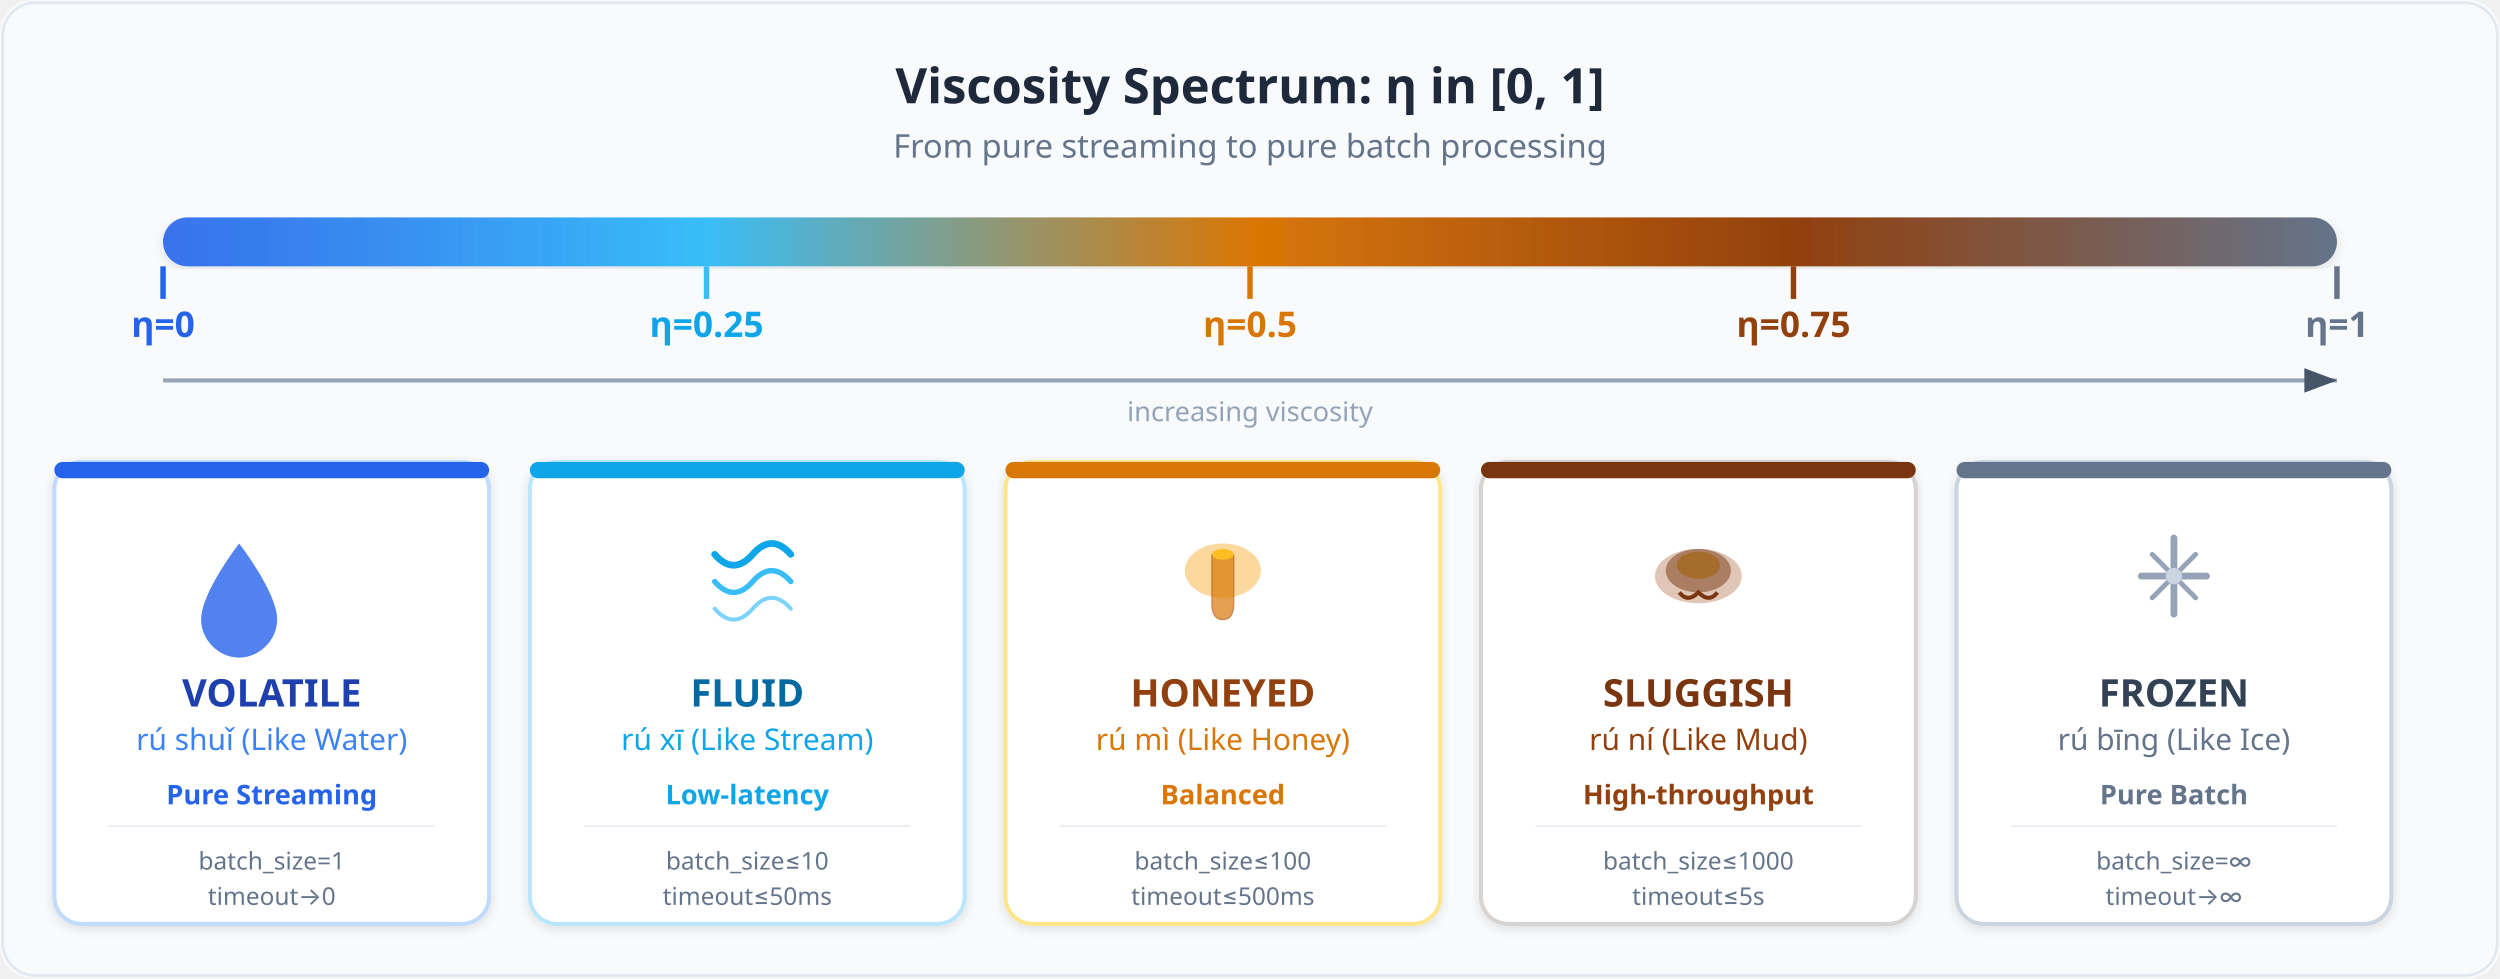
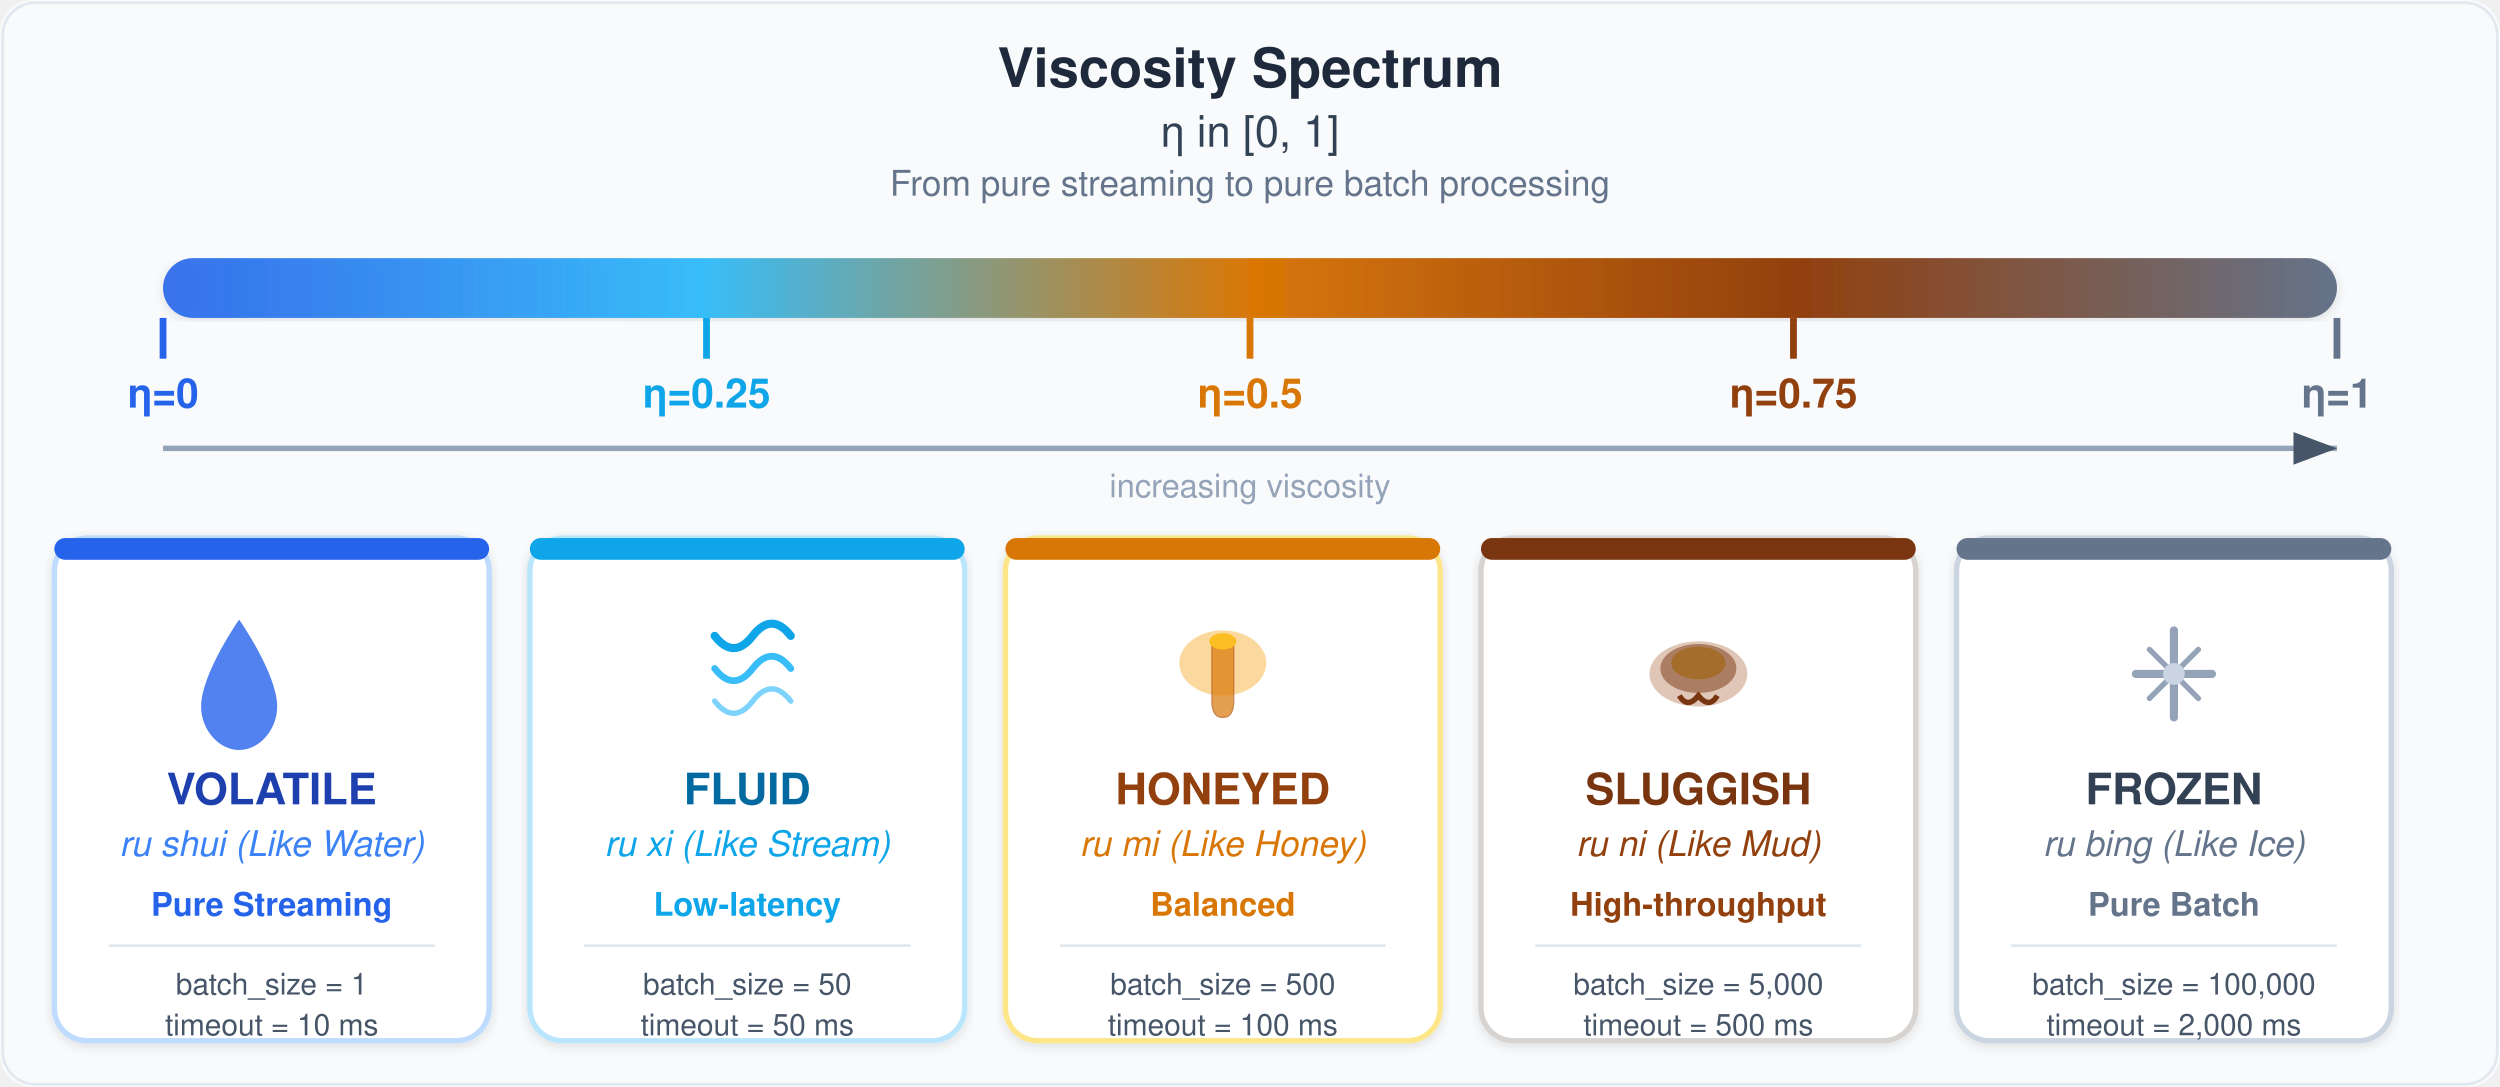
- <svg xmlns="http://www.w3.org/2000/svg" viewBox="0 0 920 360" width="920" height="360" font-family="'Segoe UI', system-ui, -apple-system, sans-serif">
+ <svg xmlns="http://www.w3.org/2000/svg" viewBox="0 0 920 400" width="920" height="400" font-family="Helvetica, Arial, sans-serif">
  <defs>
    <linearGradient id="spectrumGrad" x1="0" y1="0" x2="1" y2="0">
      <stop offset="0%" stop-color="#2563EB" stop-opacity="0.9" />
      <stop offset="25%" stop-color="#38BDF8" />
      <stop offset="50%" stop-color="#D97706" />
      <stop offset="75%" stop-color="#92400E" />
      <stop offset="100%" stop-color="#64748B" />
    </linearGradient>
    <linearGradient id="barGrad" x1="0" y1="0" x2="1" y2="0">
      <stop offset="0%" stop-color="#2563EB" />
      <stop offset="50%" stop-color="#D97706" />
      <stop offset="100%" stop-color="#64748B" />
    </linearGradient>
    <filter id="shadow" x="-2%" y="-2%" width="104%" height="108%">
      <feDropShadow dx="0" dy="1" stdDeviation="2" flood-opacity="0.12" />
    </filter>
    <marker id="arrowEnd" markerWidth="8" markerHeight="6" refX="8" refY="3" orient="auto">
      <path d="M0,0 L8,3 L0,6" fill="#475569" />
    </marker>
  </defs>
-   <rect width="920" height="360" rx="12" fill="#F8FAFC" />
-   <rect x="1" y="1" width="918" height="358" rx="12" fill="none" stroke="#E2E8F0" stroke-width="1" />
-   <text x="460" y="38" text-anchor="middle" font-size="18" font-weight="700" fill="#1E293B">Viscosity Spectrum: η in [0, 1]</text>
-   <text x="460" y="58" text-anchor="middle" font-size="12" fill="#64748B">From pure streaming to pure batch processing</text>
-   <rect x="60" y="80" width="800" height="18" rx="9" fill="url(#spectrumGrad)" filter="url(#shadow)" />
-   <line x1="60" y1="98" x2="60" y2="110" stroke="#2563EB" stroke-width="2" />
-   <text x="60" y="124" text-anchor="middle" font-size="13" font-weight="600" fill="#2563EB">η=0</text>
-   <line x1="260" y1="98" x2="260" y2="110" stroke="#38BDF8" stroke-width="2" />
-   <text x="260" y="124" text-anchor="middle" font-size="13" font-weight="600" fill="#0EA5E9">η=0.25</text>
-   <line x1="460" y1="98" x2="460" y2="110" stroke="#D97706" stroke-width="2" />
-   <text x="460" y="124" text-anchor="middle" font-size="13" font-weight="600" fill="#D97706">η=0.5</text>
-   <line x1="660" y1="98" x2="660" y2="110" stroke="#92400E" stroke-width="2" />
-   <text x="660" y="124" text-anchor="middle" font-size="13" font-weight="600" fill="#92400E">η=0.75</text>
-   <line x1="860" y1="98" x2="860" y2="110" stroke="#64748B" stroke-width="2" />
-   <text x="860" y="124" text-anchor="middle" font-size="13" font-weight="600" fill="#64748B">η=1</text>
-   <line x1="60" y1="140" x2="860" y2="140" stroke="#94A3B8" stroke-width="1.5" marker-end="url(#arrowEnd)" />
-   <text x="460" y="155" text-anchor="middle" font-size="10" fill="#94A3B8">increasing viscosity</text>
-   <rect x="20" y="170" width="160" height="170" rx="10" fill="white" stroke="#BFDBFE" stroke-width="1.5" filter="url(#shadow)" />
-   <rect x="20" y="170" width="160" height="6" rx="3" fill="#2563EB" />
-   <path d="M88,200 C88,200 74,218 74,228 C74,235.5 80.5,242 88,242 C95.5,242 102,235.5 102,228 C102,218 88,200 88,200Z" fill="#2563EB" opacity="0.8" />
-   <text x="100" y="260" text-anchor="middle" font-size="14" font-weight="700" fill="#1E40AF">VOLATILE</text>
-   <text x="100" y="276" text-anchor="middle" font-size="11" fill="#3B82F6">rú shuǐ (Like Water)</text>
-   <text x="100" y="296" text-anchor="middle" font-size="10" font-weight="600" fill="#2563EB">Pure Streaming</text>
-   <line x1="40" y1="304" x2="160" y2="304" stroke="#E2E8F0" stroke-width="0.5" />
-   <text x="100" y="320" text-anchor="middle" font-size="9" fill="#64748B">batch_size=1</text>
-   <text x="100" y="333" text-anchor="middle" font-size="9" fill="#64748B">timeout→0</text>
-   <rect x="195" y="170" width="160" height="170" rx="10" fill="white" stroke="#BAE6FD" stroke-width="1.5" filter="url(#shadow)" />
-   <rect x="195" y="170" width="160" height="6" rx="3" fill="#0EA5E9" />
-   <path d="M263,204 Q270,212 277,204 Q284,196 291,204" stroke="#0EA5E9" stroke-width="2.5" fill="none" stroke-linecap="round" />
-   <path d="M263,214 Q270,222 277,214 Q284,206 291,214" stroke="#38BDF8" stroke-width="2" fill="none" stroke-linecap="round" />
-   <path d="M263,224 Q270,232 277,224 Q284,216 291,224" stroke="#7DD3FC" stroke-width="1.5" fill="none" stroke-linecap="round" />
-   <text x="275" y="260" text-anchor="middle" font-size="14" font-weight="700" fill="#0369A1">FLUID</text>
-   <text x="275" y="276" text-anchor="middle" font-size="11" fill="#0EA5E9">rú xī (Like Stream)</text>
-   <text x="275" y="296" text-anchor="middle" font-size="10" font-weight="600" fill="#0EA5E9">Low-latency</text>
-   <line x1="215" y1="304" x2="335" y2="304" stroke="#E2E8F0" stroke-width="0.5" />
-   <text x="275" y="320" text-anchor="middle" font-size="9" fill="#64748B">batch_size≤10</text>
-   <text x="275" y="333" text-anchor="middle" font-size="9" fill="#64748B">timeout≤50ms</text>
-   <rect x="370" y="170" width="160" height="170" rx="10" fill="white" stroke="#FDE68A" stroke-width="1.5" filter="url(#shadow)" />
-   <rect x="370" y="170" width="160" height="6" rx="3" fill="#D97706" />
-   <ellipse cx="450" cy="210" rx="14" ry="10" fill="#F59E0B" opacity="0.4" />
-   <path d="M446,204 L446,222 Q446,228 450,228 Q454,228 454,222 L454,204" fill="#D97706" opacity="0.7" stroke="#B45309" stroke-width="0.5" />
-   <ellipse cx="450" cy="204" rx="4" ry="2" fill="#FBBF24" />
-   <text x="450" y="260" text-anchor="middle" font-size="14" font-weight="700" fill="#92400E">HONEYED</text>
-   <text x="450" y="276" text-anchor="middle" font-size="11" fill="#D97706">rú mì (Like Honey)</text>
-   <text x="450" y="296" text-anchor="middle" font-size="10" font-weight="600" fill="#D97706">Balanced</text>
-   <line x1="390" y1="304" x2="510" y2="304" stroke="#E2E8F0" stroke-width="0.5" />
-   <text x="450" y="320" text-anchor="middle" font-size="9" fill="#64748B">batch_size≤100</text>
-   <text x="450" y="333" text-anchor="middle" font-size="9" fill="#64748B">timeout≤500ms</text>
-   <rect x="545" y="170" width="160" height="170" rx="10" fill="white" stroke="#D6D3D1" stroke-width="1.5" filter="url(#shadow)" />
-   <rect x="545" y="170" width="160" height="6" rx="3" fill="#78350F" />
-   <ellipse cx="625" cy="212" rx="16" ry="10" fill="#92400E" opacity="0.3" />
-   <ellipse cx="625" cy="210" rx="12" ry="8" fill="#78350F" opacity="0.5" />
-   <ellipse cx="625" cy="208" rx="8" ry="5" fill="#A16207" opacity="0.6" />
-   <path d="M618,218 Q621,222 625,218 Q629,222 632,218" stroke="#78350F" stroke-width="1.5" fill="none" />
-   <text x="625" y="260" text-anchor="middle" font-size="14" font-weight="700" fill="#78350F">SLUGGISH</text>
-   <text x="625" y="276" text-anchor="middle" font-size="11" fill="#92400E">rú ní (Like Mud)</text>
-   <text x="625" y="296" text-anchor="middle" font-size="10" font-weight="600" fill="#92400E">High-throughput</text>
-   <line x1="565" y1="304" x2="685" y2="304" stroke="#E2E8F0" stroke-width="0.5" />
-   <text x="625" y="320" text-anchor="middle" font-size="9" fill="#64748B">batch_size≤1000</text>
-   <text x="625" y="333" text-anchor="middle" font-size="9" fill="#64748B">timeout≤5s</text>
-   <rect x="720" y="170" width="160" height="170" rx="10" fill="white" stroke="#CBD5E1" stroke-width="1.5" filter="url(#shadow)" />
-   <rect x="720" y="170" width="160" height="6" rx="3" fill="#64748B" />
-   <g transform="translate(800, 212)">
-     <line x1="0" y1="-14" x2="0" y2="14" stroke="#94A3B8" stroke-width="2.5" stroke-linecap="round" />
-     <line x1="-12" y1="0" x2="12" y2="0" stroke="#94A3B8" stroke-width="2.5" stroke-linecap="round" />
-     <line x1="-8" y1="-8" x2="8" y2="8" stroke="#94A3B8" stroke-width="1.8" stroke-linecap="round" />
-     <line x1="8" y1="-8" x2="-8" y2="8" stroke="#94A3B8" stroke-width="1.8" stroke-linecap="round" />
-     <circle cx="0" cy="0" r="3" fill="#CBD5E1" />
+   <rect width="920" height="400" rx="12" fill="#F8FAFC" />
+   <rect x="1" y="1" width="918" height="398" rx="12" fill="none" stroke="#E2E8F0" stroke-width="1" />
+   <text x="460" y="32" text-anchor="middle" font-size="20" font-weight="700" fill="#1E293B">Viscosity Spectrum</text>
+   <text x="460" y="54" text-anchor="middle" font-size="16" fill="#334155">η in [0, 1]</text>
+   <text x="460" y="72" text-anchor="middle" font-size="13" fill="#64748B">From pure streaming to pure batch processing</text>
+   <rect x="60" y="95" width="800" height="22" rx="11" fill="url(#spectrumGrad)" filter="url(#shadow)" />
+   <line x1="60" y1="117" x2="60" y2="132" stroke="#2563EB" stroke-width="2.5" />
+   <text x="60" y="150" text-anchor="middle" font-size="15" font-weight="700" fill="#2563EB">η=0</text>
+   <line x1="260" y1="117" x2="260" y2="132" stroke="#0EA5E9" stroke-width="2.5" />
+   <text x="260" y="150" text-anchor="middle" font-size="15" font-weight="700" fill="#0EA5E9">η=0.25</text>
+   <line x1="460" y1="117" x2="460" y2="132" stroke="#D97706" stroke-width="2.5" />
+   <text x="460" y="150" text-anchor="middle" font-size="15" font-weight="700" fill="#D97706">η=0.5</text>
+   <line x1="660" y1="117" x2="660" y2="132" stroke="#92400E" stroke-width="2.5" />
+   <text x="660" y="150" text-anchor="middle" font-size="15" font-weight="700" fill="#92400E">η=0.75</text>
+   <line x1="860" y1="117" x2="860" y2="132" stroke="#64748B" stroke-width="2.5" />
+   <text x="860" y="150" text-anchor="middle" font-size="15" font-weight="700" fill="#64748B">η=1</text>
+   <line x1="60" y1="165" x2="860" y2="165" stroke="#94A3B8" stroke-width="2" marker-end="url(#arrowEnd)" />
+   <text x="460" y="183" text-anchor="middle" font-size="12" fill="#94A3B8">increasing viscosity</text>
+   <rect x="20" y="198" width="160" height="185" rx="12" fill="white" stroke="#BFDBFE" stroke-width="2" filter="url(#shadow)" />
+   <rect x="20" y="198" width="160" height="8" rx="4" fill="#2563EB" />
+   <path d="M88,228 C88,228 74,248 74,260 C74,268.5 80.5,276 88,276 C95.5,276 102,268.5 102,260 C102,248 88,228 88,228Z" fill="#2563EB" opacity="0.8" />
+   <text x="100" y="296" text-anchor="middle" font-size="16" font-weight="700" fill="#1E40AF">VOLATILE</text>
+   <text x="100" y="315" text-anchor="middle" font-size="13" fill="#3B82F6" font-style="italic">ru shui (Like Water)</text>
+   <text x="100" y="337" text-anchor="middle" font-size="12" font-weight="600" fill="#2563EB">Pure Streaming</text>
+   <line x1="40" y1="348" x2="160" y2="348" stroke="#E2E8F0" stroke-width="1" />
+   <text x="100" y="366" text-anchor="middle" font-size="11" fill="#475569">batch_size = 1</text>
+   <text x="100" y="381" text-anchor="middle" font-size="11" fill="#475569">timeout = 10 ms</text>
+   <rect x="195" y="198" width="160" height="185" rx="12" fill="white" stroke="#BAE6FD" stroke-width="2" filter="url(#shadow)" />
+   <rect x="195" y="198" width="160" height="8" rx="4" fill="#0EA5E9" />
+   <path d="M263,234 Q270,243 277,234 Q284,225 291,234" stroke="#0EA5E9" stroke-width="3" fill="none" stroke-linecap="round" />
+   <path d="M263,246 Q270,255 277,246 Q284,237 291,246" stroke="#38BDF8" stroke-width="2.5" fill="none" stroke-linecap="round" />
+   <path d="M263,258 Q270,267 277,258 Q284,249 291,258" stroke="#7DD3FC" stroke-width="2" fill="none" stroke-linecap="round" />
+   <text x="275" y="296" text-anchor="middle" font-size="16" font-weight="700" fill="#0369A1">FLUID</text>
+   <text x="275" y="315" text-anchor="middle" font-size="13" fill="#0EA5E9" font-style="italic">ru xi (Like Stream)</text>
+   <text x="275" y="337" text-anchor="middle" font-size="12" font-weight="600" fill="#0EA5E9">Low-latency</text>
+   <line x1="215" y1="348" x2="335" y2="348" stroke="#E2E8F0" stroke-width="1" />
+   <text x="275" y="366" text-anchor="middle" font-size="11" fill="#475569">batch_size = 50</text>
+   <text x="275" y="381" text-anchor="middle" font-size="11" fill="#475569">timeout = 50 ms</text>
+   <rect x="370" y="198" width="160" height="185" rx="12" fill="white" stroke="#FDE68A" stroke-width="2" filter="url(#shadow)" />
+   <rect x="370" y="198" width="160" height="8" rx="4" fill="#D97706" />
+   <ellipse cx="450" cy="244" rx="16" ry="12" fill="#F59E0B" opacity="0.4" />
+   <path d="M446,236 L446,258 Q446,264 450,264 Q454,264 454,258 L454,236" fill="#D97706" opacity="0.7" stroke="#B45309" stroke-width="0.5" />
+   <ellipse cx="450" cy="236" rx="5" ry="3" fill="#FBBF24" />
+   <text x="450" y="296" text-anchor="middle" font-size="16" font-weight="700" fill="#92400E">HONEYED</text>
+   <text x="450" y="315" text-anchor="middle" font-size="13" fill="#D97706" font-style="italic">ru mi (Like Honey)</text>
+   <text x="450" y="337" text-anchor="middle" font-size="12" font-weight="600" fill="#D97706">Balanced</text>
+   <line x1="390" y1="348" x2="510" y2="348" stroke="#E2E8F0" stroke-width="1" />
+   <text x="450" y="366" text-anchor="middle" font-size="11" fill="#475569">batch_size = 500</text>
+   <text x="450" y="381" text-anchor="middle" font-size="11" fill="#475569">timeout = 100 ms</text>
+   <rect x="545" y="198" width="160" height="185" rx="12" fill="white" stroke="#D6D3D1" stroke-width="2" filter="url(#shadow)" />
+   <rect x="545" y="198" width="160" height="8" rx="4" fill="#78350F" />
+   <ellipse cx="625" cy="248" rx="18" ry="12" fill="#92400E" opacity="0.3" />
+   <ellipse cx="625" cy="246" rx="14" ry="9" fill="#78350F" opacity="0.5" />
+   <ellipse cx="625" cy="244" rx="10" ry="6" fill="#A16207" opacity="0.6" />
+   <path d="M618,256 Q621,261 625,256 Q629,261 632,256" stroke="#78350F" stroke-width="2" fill="none" />
+   <text x="625" y="296" text-anchor="middle" font-size="16" font-weight="700" fill="#78350F">SLUGGISH</text>
+   <text x="625" y="315" text-anchor="middle" font-size="13" fill="#92400E" font-style="italic">ru ni (Like Mud)</text>
+   <text x="625" y="337" text-anchor="middle" font-size="12" font-weight="600" fill="#92400E">High-throughput</text>
+   <line x1="565" y1="348" x2="685" y2="348" stroke="#E2E8F0" stroke-width="1" />
+   <text x="625" y="366" text-anchor="middle" font-size="11" fill="#475569">batch_size = 5,000</text>
+   <text x="625" y="381" text-anchor="middle" font-size="11" fill="#475569">timeout = 500 ms</text>
+   <rect x="720" y="198" width="160" height="185" rx="12" fill="white" stroke="#CBD5E1" stroke-width="2" filter="url(#shadow)" />
+   <rect x="720" y="198" width="160" height="8" rx="4" fill="#64748B" />
+   <g transform="translate(800, 248)">
+     <line x1="0" y1="-16" x2="0" y2="16" stroke="#94A3B8" stroke-width="3" stroke-linecap="round" />
+     <line x1="-14" y1="0" x2="14" y2="0" stroke="#94A3B8" stroke-width="3" stroke-linecap="round" />
+     <line x1="-9" y1="-9" x2="9" y2="9" stroke="#94A3B8" stroke-width="2" stroke-linecap="round" />
+     <line x1="9" y1="-9" x2="-9" y2="9" stroke="#94A3B8" stroke-width="2" stroke-linecap="round" />
+     <circle cx="0" cy="0" r="4" fill="#CBD5E1" />
  </g>
-   <text x="800" y="260" text-anchor="middle" font-size="14" font-weight="700" fill="#334155">FROZEN</text>
-   <text x="800" y="276" text-anchor="middle" font-size="11" fill="#64748B">rú bīng (Like Ice)</text>
-   <text x="800" y="296" text-anchor="middle" font-size="10" font-weight="600" fill="#64748B">Pure Batch</text>
-   <line x1="740" y1="304" x2="860" y2="304" stroke="#E2E8F0" stroke-width="0.5" />
-   <text x="800" y="320" text-anchor="middle" font-size="9" fill="#64748B">batch_size=∞</text>
-   <text x="800" y="333" text-anchor="middle" font-size="9" fill="#64748B">timeout→∞</text>
+   <text x="800" y="296" text-anchor="middle" font-size="16" font-weight="700" fill="#334155">FROZEN</text>
+   <text x="800" y="315" text-anchor="middle" font-size="13" fill="#64748B" font-style="italic">ru bing (Like Ice)</text>
+   <text x="800" y="337" text-anchor="middle" font-size="12" font-weight="600" fill="#64748B">Pure Batch</text>
+   <line x1="740" y1="348" x2="860" y2="348" stroke="#E2E8F0" stroke-width="1" />
+   <text x="800" y="366" text-anchor="middle" font-size="11" fill="#475569">batch_size = 100,000</text>
+   <text x="800" y="381" text-anchor="middle" font-size="11" fill="#475569">timeout = 2,000 ms</text>
</svg>
